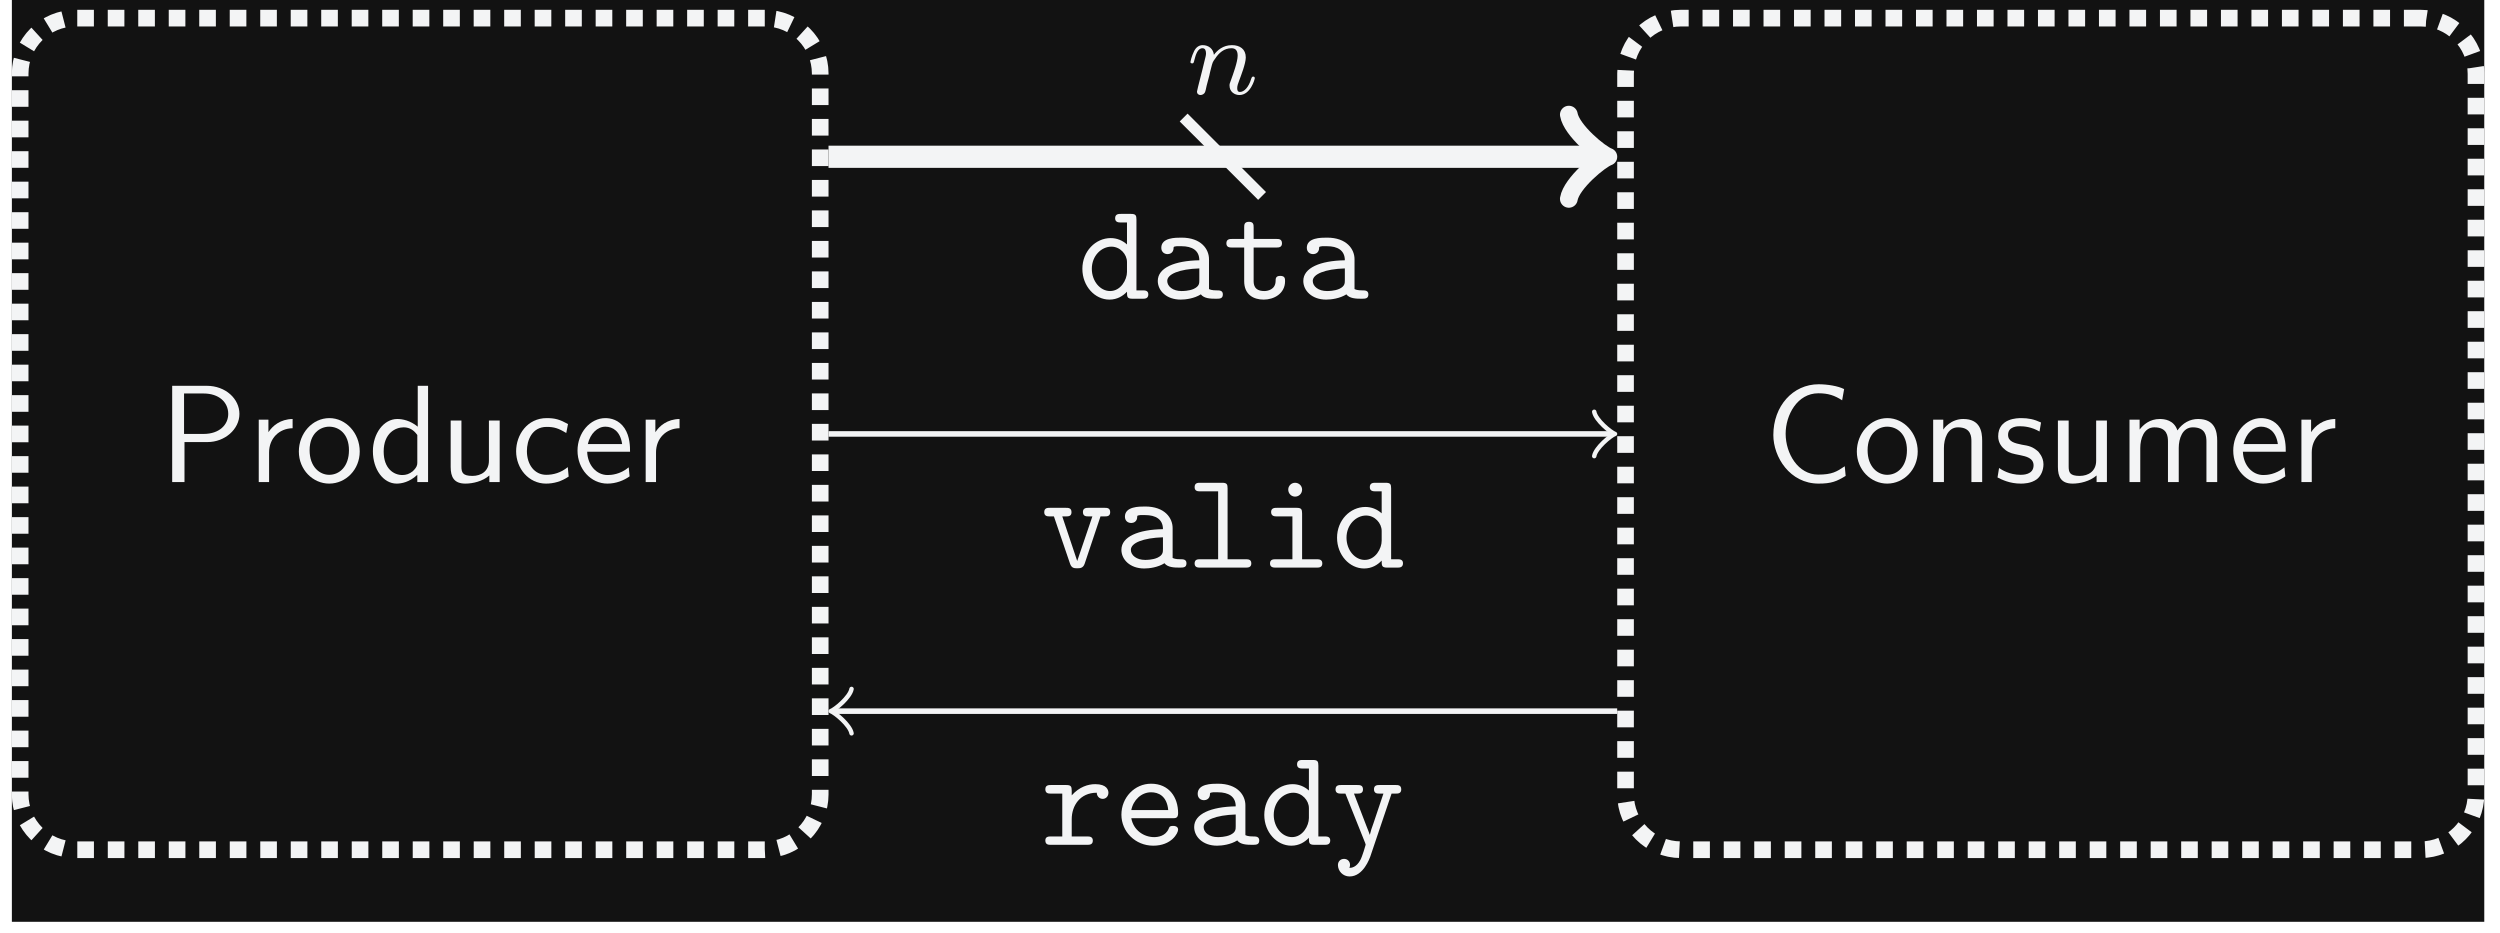
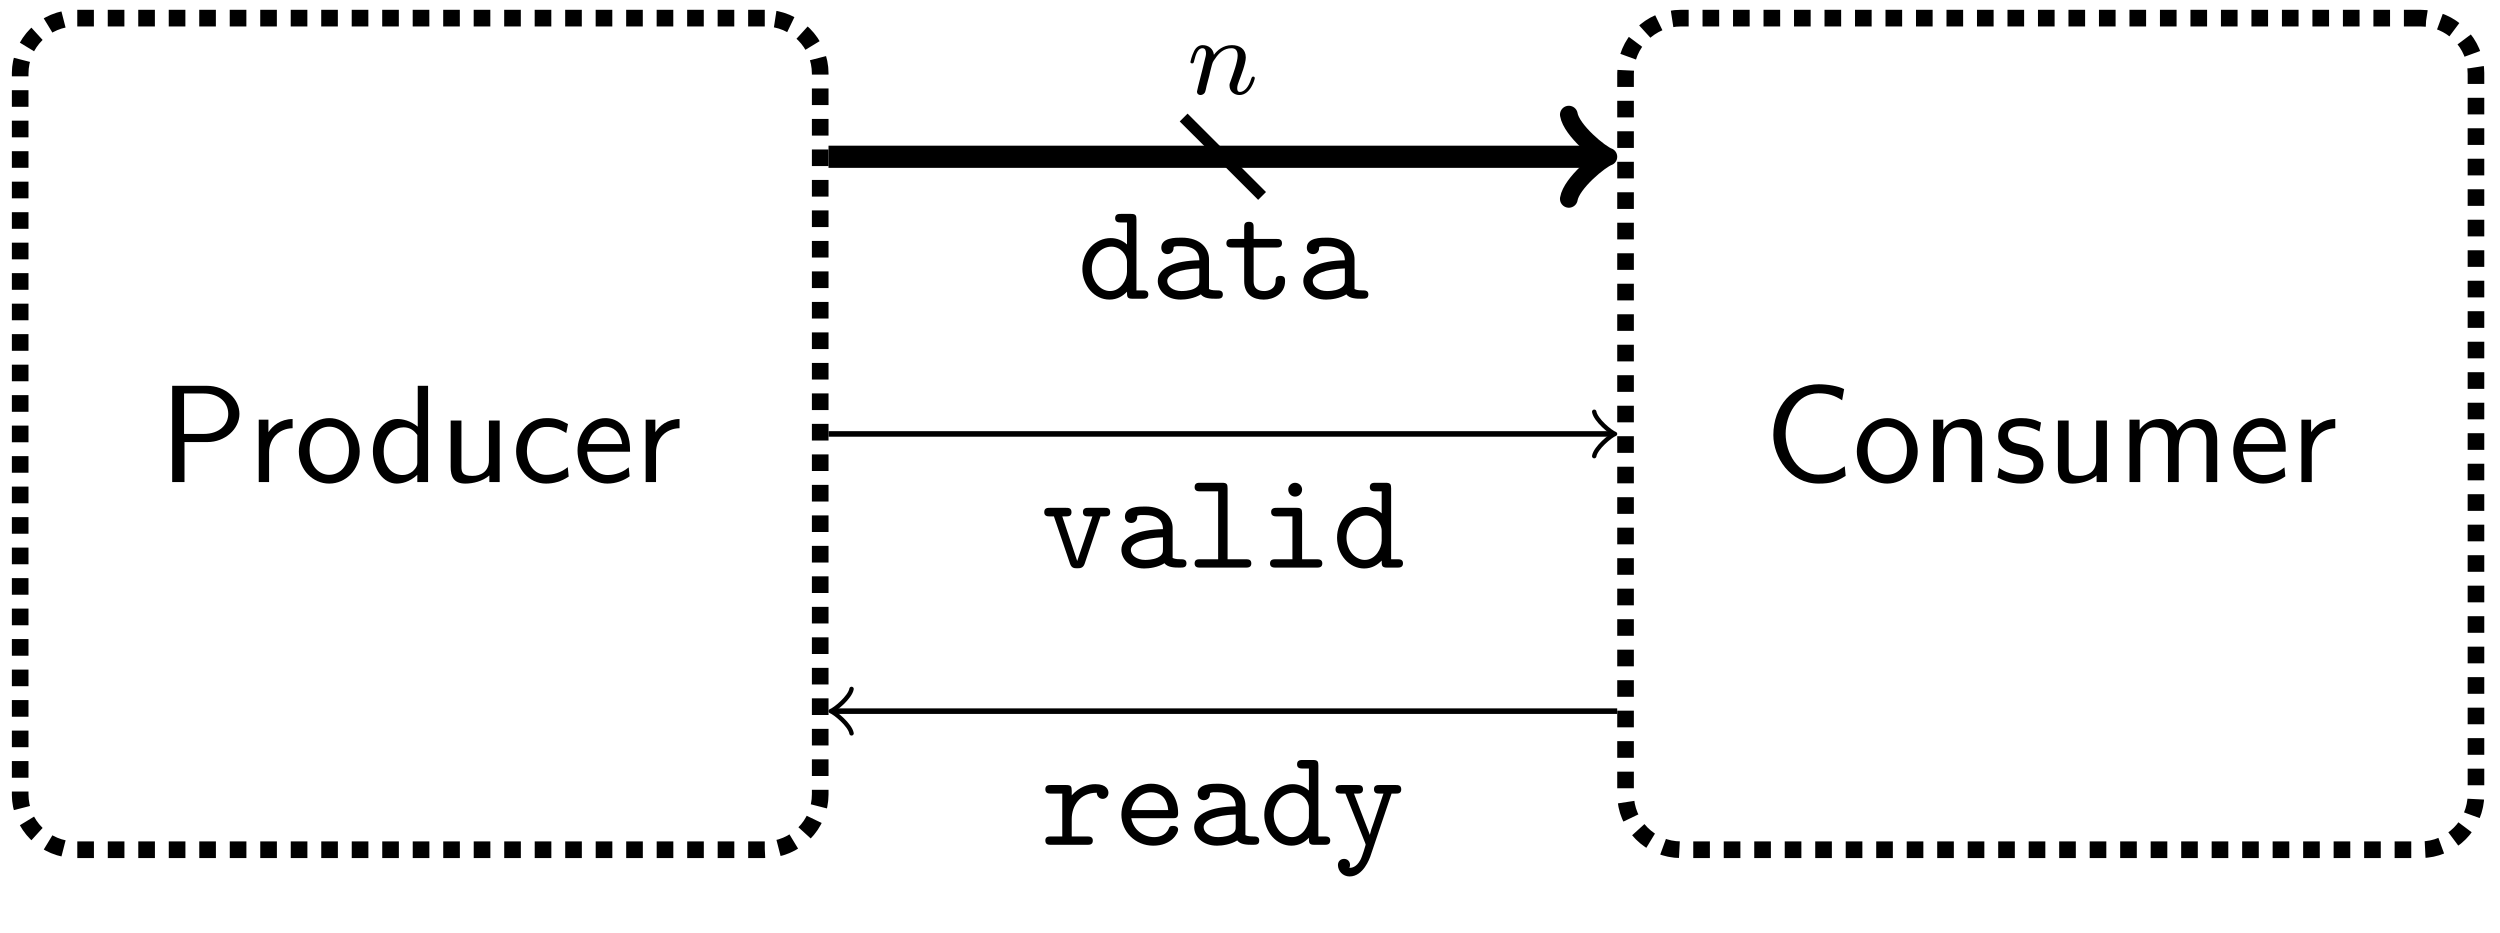
<svg xmlns="http://www.w3.org/2000/svg" xmlns:xlink="http://www.w3.org/1999/xlink" width="177.723pt" height="66.261pt" viewBox="0 0 177.723 66.261">
  <defs>
    <g>
      <g id="glyph-0-0">
        <path d="M 3.469 -2.844 C 4.688 -2.844 5.734 -3.75 5.734 -4.844 C 5.734 -5.906 4.766 -6.844 3.406 -6.844 L 0.953 -6.844 L 0.953 0 L 1.828 0 L 1.828 -2.844 Z M 3.188 -6.297 C 4.266 -6.297 4.938 -5.688 4.938 -4.844 C 4.938 -4.078 4.312 -3.422 3.188 -3.422 L 1.797 -3.422 L 1.797 -6.297 Z M 3.188 -6.297 " />
      </g>
      <g id="glyph-0-1">
        <path d="M 1.547 -2.109 C 1.547 -3.094 2.25 -3.812 3.219 -3.828 L 3.219 -4.484 C 2.344 -4.469 1.797 -4 1.5 -3.547 L 1.5 -4.438 L 0.812 -4.438 L 0.812 0 L 1.547 0 Z M 1.547 -2.109 " />
      </g>
      <g id="glyph-0-2">
        <path d="M 4.625 -2.172 C 4.625 -3.484 3.641 -4.547 2.469 -4.547 C 1.25 -4.547 0.297 -3.453 0.297 -2.172 C 0.297 -0.875 1.297 0.109 2.453 0.109 C 3.641 0.109 4.625 -0.891 4.625 -2.172 Z M 2.453 -0.516 C 1.781 -0.516 1.062 -1.078 1.062 -2.266 C 1.062 -3.453 1.812 -3.938 2.453 -3.938 C 3.141 -3.938 3.859 -3.438 3.859 -2.266 C 3.859 -1.109 3.188 -0.516 2.453 -0.516 Z M 2.453 -0.516 " />
      </g>
      <g id="glyph-0-3">
        <path d="M 4.281 -6.844 L 3.547 -6.844 L 3.547 -3.938 C 3.016 -4.375 2.469 -4.484 2.094 -4.484 C 1.125 -4.484 0.359 -3.453 0.359 -2.188 C 0.359 -0.891 1.109 0.109 2.047 0.109 C 2.375 0.109 2.953 0.016 3.516 -0.516 L 3.516 0 L 4.281 0 Z M 3.516 -1.375 C 3.516 -1.234 3.5 -1.062 3.188 -0.766 C 2.953 -0.578 2.719 -0.5 2.453 -0.5 C 1.844 -0.5 1.125 -0.953 1.125 -2.172 C 1.125 -3.484 1.969 -3.891 2.547 -3.891 C 3 -3.891 3.297 -3.656 3.516 -3.344 Z M 3.516 -1.375 " />
      </g>
      <g id="glyph-0-4">
        <path d="M 4.281 -4.375 L 3.516 -4.375 L 3.516 -1.516 C 3.516 -0.781 2.969 -0.438 2.344 -0.438 C 1.641 -0.438 1.562 -0.688 1.562 -1.109 L 1.562 -4.375 L 0.797 -4.375 L 0.797 -1.078 C 0.797 -0.359 1.031 0.109 1.844 0.109 C 2.359 0.109 3.062 -0.047 3.547 -0.469 L 3.547 0 L 4.281 0 Z M 4.281 -4.375 " />
      </g>
      <g id="glyph-0-5">
        <path d="M 4.047 -4.125 C 3.453 -4.453 3.125 -4.547 2.531 -4.547 C 1.156 -4.547 0.359 -3.359 0.359 -2.188 C 0.359 -0.969 1.25 0.109 2.484 0.109 C 3.016 0.109 3.562 -0.031 4.094 -0.391 L 4.031 -1.062 C 3.531 -0.656 3 -0.516 2.5 -0.516 C 1.672 -0.516 1.125 -1.234 1.125 -2.203 C 1.125 -2.969 1.484 -3.922 2.531 -3.922 C 3.047 -3.922 3.375 -3.828 3.922 -3.484 Z M 4.047 -4.125 " />
      </g>
      <g id="glyph-0-6">
        <path d="M 4.078 -2.156 C 4.078 -2.5 4.078 -3.234 3.688 -3.828 C 3.281 -4.438 2.688 -4.547 2.328 -4.547 C 1.234 -4.547 0.344 -3.5 0.344 -2.234 C 0.344 -0.922 1.297 0.109 2.469 0.109 C 3.094 0.109 3.656 -0.125 4.047 -0.406 L 3.984 -1.047 C 3.359 -0.531 2.719 -0.5 2.484 -0.5 C 1.703 -0.5 1.062 -1.188 1.031 -2.156 Z M 1.078 -2.703 C 1.25 -3.453 1.766 -3.938 2.328 -3.938 C 2.844 -3.938 3.391 -3.609 3.516 -2.703 Z M 1.078 -2.703 " />
      </g>
      <g id="glyph-0-7">
        <path d="M 5.734 -1.125 C 5.156 -0.734 4.828 -0.531 3.844 -0.531 C 2.422 -0.531 1.531 -2.016 1.531 -3.438 C 1.531 -4.766 2.359 -6.312 3.859 -6.312 C 4.562 -6.312 5.016 -6.156 5.547 -5.812 L 5.688 -6.609 C 5.266 -6.828 4.5 -6.953 3.875 -6.953 C 2.047 -6.953 0.656 -5.406 0.656 -3.344 C 0.656 -1.781 1.828 0.109 3.875 0.109 C 4.781 0.109 5.156 -0.047 5.797 -0.438 Z M 5.734 -1.125 " />
      </g>
      <g id="glyph-0-8">
        <path d="M 4.281 -2.938 C 4.281 -3.594 4.141 -4.484 2.938 -4.484 C 2.047 -4.484 1.562 -3.812 1.516 -3.734 L 1.516 -4.438 L 0.797 -4.438 L 0.797 0 L 1.562 0 L 1.562 -2.422 C 1.562 -3.062 1.812 -3.891 2.562 -3.891 C 3.516 -3.891 3.516 -3.188 3.516 -2.875 L 3.516 0 L 4.281 0 Z M 4.281 -2.938 " />
      </g>
      <g id="glyph-0-9">
        <path d="M 3.375 -4.234 C 2.875 -4.469 2.469 -4.547 1.969 -4.547 C 1.719 -4.547 0.328 -4.547 0.328 -3.25 C 0.328 -2.766 0.609 -2.453 0.859 -2.266 C 1.156 -2.047 1.375 -2.016 1.922 -1.906 C 2.281 -1.828 2.844 -1.719 2.844 -1.188 C 2.844 -0.516 2.078 -0.516 1.922 -0.516 C 1.125 -0.516 0.578 -0.875 0.391 -1 L 0.281 -0.328 C 0.594 -0.172 1.141 0.109 1.938 0.109 C 2.109 0.109 2.656 0.109 3.078 -0.203 C 3.375 -0.438 3.547 -0.844 3.547 -1.266 C 3.547 -1.797 3.188 -2.141 3.172 -2.172 C 2.781 -2.516 2.516 -2.578 2.016 -2.656 C 1.484 -2.766 1.031 -2.875 1.031 -3.359 C 1.031 -3.969 1.734 -3.969 1.859 -3.969 C 2.172 -3.969 2.703 -3.922 3.266 -3.594 Z M 3.375 -4.234 " />
      </g>
      <g id="glyph-0-10">
        <path d="M 7.031 -2.938 C 7.031 -3.594 6.875 -4.484 5.672 -4.484 C 5.094 -4.484 4.578 -4.203 4.203 -3.672 C 3.953 -4.422 3.266 -4.484 2.953 -4.484 C 2.234 -4.484 1.781 -4.078 1.516 -3.734 L 1.516 -4.438 L 0.797 -4.438 L 0.797 0 L 1.562 0 L 1.562 -2.422 C 1.562 -3.094 1.828 -3.891 2.562 -3.891 C 3.484 -3.891 3.531 -3.25 3.531 -2.875 L 3.531 0 L 4.297 0 L 4.297 -2.422 C 4.297 -3.094 4.562 -3.891 5.297 -3.891 C 6.219 -3.891 6.266 -3.25 6.266 -2.875 L 6.266 0 L 7.031 0 Z M 7.031 -2.938 " />
      </g>
      <g id="glyph-1-0">
        <path d="M 1.578 -1.297 C 1.594 -1.406 1.672 -1.703 1.703 -1.828 C 1.812 -2.25 1.812 -2.266 2 -2.516 C 2.25 -2.906 2.625 -3.25 3.156 -3.25 C 3.438 -3.25 3.594 -3.094 3.594 -2.719 C 3.594 -2.281 3.266 -1.391 3.125 -1 C 3.016 -0.734 3.016 -0.688 3.016 -0.594 C 3.016 -0.141 3.391 0.078 3.719 0.078 C 4.5 0.078 4.812 -1.031 4.812 -1.125 C 4.812 -1.203 4.75 -1.234 4.703 -1.234 C 4.609 -1.234 4.594 -1.172 4.562 -1.094 C 4.375 -0.453 4.047 -0.141 3.75 -0.141 C 3.625 -0.141 3.562 -0.219 3.562 -0.406 C 3.562 -0.578 3.625 -0.75 3.703 -0.953 C 3.812 -1.25 4.172 -2.156 4.172 -2.594 C 4.172 -3.188 3.75 -3.469 3.188 -3.469 C 2.547 -3.469 2.141 -3.094 1.906 -2.781 C 1.859 -3.219 1.516 -3.469 1.109 -3.469 C 0.828 -3.469 0.625 -3.297 0.5 -3.047 C 0.312 -2.672 0.234 -2.281 0.234 -2.266 C 0.234 -2.203 0.297 -2.172 0.359 -2.172 C 0.453 -2.172 0.469 -2.203 0.516 -2.406 C 0.609 -2.781 0.75 -3.25 1.094 -3.25 C 1.297 -3.25 1.344 -3.062 1.344 -2.875 C 1.344 -2.734 1.297 -2.594 1.234 -2.328 C 1.219 -2.266 1.109 -1.797 1.078 -1.688 L 0.781 -0.516 C 0.75 -0.391 0.703 -0.203 0.703 -0.172 C 0.703 0.016 0.844 0.078 0.953 0.078 C 1.094 0.078 1.219 -0.016 1.266 -0.109 C 1.297 -0.156 1.359 -0.422 1.391 -0.594 Z M 1.578 -1.297 " />
      </g>
      <g id="glyph-2-0">
        <path d="M 3.531 -0.5 C 3.531 -0.141 3.531 0 3.922 0 L 4.641 0 C 4.797 0 5.047 0 5.047 -0.312 C 5.047 -0.594 4.797 -0.594 4.656 -0.594 L 4.203 -0.594 L 4.203 -5.625 C 4.203 -5.922 4.156 -6.031 3.812 -6.031 L 3.094 -6.031 C 2.938 -6.031 2.688 -6.031 2.688 -5.719 C 2.688 -5.422 2.953 -5.422 3.094 -5.422 L 3.531 -5.422 L 3.531 -3.859 C 3.203 -4.156 2.797 -4.312 2.375 -4.312 C 1.297 -4.312 0.359 -3.375 0.359 -2.125 C 0.359 -0.891 1.25 0.062 2.281 0.062 C 2.844 0.062 3.25 -0.203 3.531 -0.5 Z M 3.531 -2.609 L 3.531 -1.906 C 3.531 -1.359 3.094 -0.547 2.328 -0.547 C 1.625 -0.547 1.031 -1.25 1.031 -2.125 C 1.031 -3.062 1.719 -3.703 2.422 -3.703 C 3.047 -3.703 3.531 -3.156 3.531 -2.609 Z M 3.531 -2.609 " />
      </g>
      <g id="glyph-2-1">
        <path d="M 3.609 -0.312 C 3.828 -0.016 4.297 0 4.672 0 C 4.953 0 5.172 0 5.172 -0.312 C 5.172 -0.594 4.922 -0.594 4.766 -0.594 C 4.359 -0.594 4.266 -0.656 4.188 -0.688 L 4.188 -2.812 C 4.188 -3.516 3.641 -4.344 2.234 -4.344 C 1.797 -4.344 0.797 -4.344 0.797 -3.625 C 0.797 -3.328 1 -3.172 1.25 -3.172 C 1.391 -3.172 1.672 -3.25 1.672 -3.625 C 1.672 -3.703 1.688 -3.703 1.891 -3.734 C 2.016 -3.734 2.156 -3.734 2.234 -3.734 C 2.984 -3.734 3.5 -3.438 3.5 -2.734 C 1.75 -2.703 0.547 -2.203 0.547 -1.266 C 0.547 -0.578 1.156 0.062 2.172 0.062 C 2.531 0.062 3.141 -0.016 3.609 -0.312 Z M 3.5 -2.156 L 3.5 -1.328 C 3.5 -1.094 3.5 -0.891 3.109 -0.703 C 2.766 -0.547 2.312 -0.547 2.234 -0.547 C 1.625 -0.547 1.219 -0.875 1.219 -1.266 C 1.219 -1.75 2.078 -2.109 3.5 -2.156 Z M 3.5 -2.156 " />
      </g>
      <g id="glyph-2-2">
        <path d="M 2.188 -3.641 L 3.812 -3.641 C 3.953 -3.641 4.203 -3.641 4.203 -3.938 C 4.203 -4.25 3.969 -4.25 3.812 -4.25 L 2.188 -4.25 L 2.188 -5.062 C 2.188 -5.25 2.188 -5.469 1.859 -5.469 C 1.516 -5.469 1.516 -5.25 1.516 -5.062 L 1.516 -4.25 L 0.656 -4.25 C 0.5 -4.25 0.25 -4.25 0.25 -3.938 C 0.25 -3.641 0.5 -3.641 0.641 -3.641 L 1.516 -3.641 L 1.516 -1.25 C 1.516 -0.297 2.172 0.062 2.906 0.062 C 3.625 0.062 4.422 -0.359 4.422 -1.25 C 4.422 -1.422 4.422 -1.625 4.078 -1.625 C 3.75 -1.625 3.75 -1.422 3.75 -1.25 C 3.734 -0.641 3.172 -0.547 2.953 -0.547 C 2.188 -0.547 2.188 -1.062 2.188 -1.297 Z M 2.188 -3.641 " />
      </g>
      <g id="glyph-2-3">
        <path d="M 4.234 -3.641 L 4.531 -3.641 C 4.688 -3.641 4.922 -3.641 4.922 -3.938 C 4.922 -4.25 4.688 -4.25 4.531 -4.25 L 3.375 -4.25 C 3.234 -4.25 2.984 -4.25 2.984 -3.953 C 2.984 -3.641 3.219 -3.641 3.375 -3.641 L 3.656 -3.641 L 2.578 -0.469 L 1.516 -3.641 L 1.781 -3.641 C 1.938 -3.641 2.172 -3.641 2.172 -3.938 C 2.172 -4.25 1.938 -4.25 1.781 -4.25 L 0.625 -4.25 C 0.469 -4.25 0.234 -4.25 0.234 -3.938 C 0.234 -3.641 0.484 -3.641 0.625 -3.641 L 0.922 -3.641 L 2.062 -0.297 C 2.172 0.047 2.375 0.047 2.578 0.047 C 2.766 0.047 3 0.047 3.109 -0.281 Z M 4.234 -3.641 " />
      </g>
      <g id="glyph-2-4">
        <path d="M 2.922 -5.625 C 2.922 -5.922 2.875 -6.031 2.531 -6.031 L 0.969 -6.031 C 0.812 -6.031 0.578 -6.031 0.578 -5.719 C 0.578 -5.422 0.828 -5.422 0.969 -5.422 L 2.25 -5.422 L 2.25 -0.594 L 0.969 -0.594 C 0.812 -0.594 0.578 -0.594 0.578 -0.297 C 0.578 0 0.828 0 0.969 0 L 4.203 0 C 4.359 0 4.609 0 4.609 -0.297 C 4.609 -0.594 4.375 -0.594 4.203 -0.594 L 2.922 -0.594 Z M 2.922 -5.625 " />
      </g>
      <g id="glyph-2-5">
        <path d="M 3.047 -3.844 C 3.047 -4.156 2.984 -4.25 2.656 -4.25 L 1.25 -4.25 C 1.109 -4.25 0.844 -4.25 0.844 -3.953 C 0.844 -3.641 1.109 -3.641 1.25 -3.641 L 2.359 -3.641 L 2.359 -0.594 L 1.172 -0.594 C 1.016 -0.594 0.766 -0.594 0.766 -0.297 C 0.766 0 1.031 0 1.172 0 L 4.078 0 C 4.234 0 4.484 0 4.484 -0.297 C 4.484 -0.594 4.234 -0.594 4.078 -0.594 L 3.047 -0.594 Z M 3.047 -5.547 C 3.047 -5.812 2.828 -6.031 2.547 -6.031 C 2.281 -6.031 2.062 -5.812 2.062 -5.547 C 2.062 -5.266 2.281 -5.047 2.547 -5.047 C 2.828 -5.047 3.047 -5.266 3.047 -5.547 Z M 3.047 -5.547 " />
      </g>
      <g id="glyph-2-6">
        <path d="M 2.188 -1.828 C 2.188 -2.766 2.766 -3.703 3.969 -3.703 C 3.969 -3.469 4.141 -3.266 4.391 -3.266 C 4.609 -3.266 4.797 -3.438 4.797 -3.703 C 4.797 -3.891 4.688 -4.312 3.859 -4.312 C 3.359 -4.312 2.734 -4.125 2.188 -3.516 L 2.188 -3.844 C 2.188 -4.156 2.125 -4.25 1.797 -4.25 L 0.703 -4.25 C 0.562 -4.25 0.312 -4.25 0.312 -3.953 C 0.312 -3.641 0.547 -3.641 0.703 -3.641 L 1.516 -3.641 L 1.516 -0.594 L 0.703 -0.594 C 0.562 -0.594 0.312 -0.594 0.312 -0.312 C 0.312 0 0.547 0 0.703 0 L 3.281 0 C 3.438 0 3.688 0 3.688 -0.297 C 3.688 -0.594 3.438 -0.594 3.281 -0.594 L 2.188 -0.594 Z M 2.188 -1.828 " />
      </g>
      <g id="glyph-2-7">
        <path d="M 4.188 -1.891 C 4.391 -1.891 4.578 -1.891 4.578 -2.25 C 4.578 -3.375 3.938 -4.344 2.656 -4.344 C 1.484 -4.344 0.547 -3.359 0.547 -2.141 C 0.547 -0.938 1.531 0.062 2.812 0.062 C 4.109 0.062 4.578 -0.828 4.578 -1.078 C 4.578 -1.344 4.281 -1.344 4.234 -1.344 C 4.047 -1.344 3.969 -1.328 3.906 -1.141 C 3.688 -0.625 3.156 -0.547 2.875 -0.547 C 2.141 -0.547 1.406 -1.031 1.25 -1.891 Z M 1.25 -2.469 C 1.391 -3.188 1.969 -3.734 2.656 -3.734 C 3.172 -3.734 3.781 -3.484 3.875 -2.469 Z M 1.25 -2.469 " />
      </g>
      <g id="glyph-2-8">
        <path d="M 4.234 -3.641 L 4.531 -3.641 C 4.688 -3.641 4.922 -3.641 4.922 -3.938 C 4.922 -4.25 4.688 -4.25 4.531 -4.25 L 3.375 -4.25 C 3.234 -4.25 2.984 -4.25 2.984 -3.953 C 2.984 -3.641 3.219 -3.641 3.375 -3.641 L 3.656 -3.641 L 2.953 -1.547 C 2.812 -1.188 2.766 -1 2.688 -0.703 C 2.625 -0.891 2.547 -1.094 2.469 -1.281 L 1.562 -3.641 L 1.797 -3.641 C 1.953 -3.641 2.203 -3.641 2.203 -3.938 C 2.203 -4.25 1.969 -4.25 1.797 -4.25 L 0.656 -4.25 C 0.5 -4.25 0.25 -4.25 0.25 -3.938 C 0.25 -3.641 0.5 -3.641 0.656 -3.641 L 0.953 -3.641 L 2.359 -0.125 C 2.391 -0.031 2.391 -0.016 2.391 0 C 2.391 0.016 2.156 0.828 2.016 1.078 C 1.734 1.609 1.375 1.641 1.234 1.641 C 1.234 1.641 1.281 1.562 1.281 1.422 C 1.281 1.188 1.109 1 0.859 1 C 0.594 1 0.422 1.188 0.422 1.438 C 0.422 1.859 0.766 2.25 1.25 2.25 C 2.234 2.25 2.672 0.953 2.719 0.844 Z M 4.234 -3.641 " />
      </g>
    </g>
    <clipPath id="clip-0">
      <path clip-rule="nonzero" d="M 0.844 0 L 176.605 0 L 176.605 65.531 L 0.844 65.531 Z M 0.844 0 " />
    </clipPath>
    <clipPath id="clip-1">
      <path clip-rule="nonzero" d="M 0.844 0 L 76 0 L 76 65.531 L 0.844 65.531 Z M 0.844 0 " />
    </clipPath>
    <clipPath id="clip-2">
      <path clip-rule="nonzero" d="M 98 0 L 176.605 0 L 176.605 65.531 L 98 65.531 Z M 98 0 " />
    </clipPath>
  </defs>
  <g clip-path="url(#clip-0)">
-     <path fill-rule="nonzero" fill="rgb(7.059%, 7.059%, 7.059%)" fill-opacity="1" d="M 0.844 65.531 L 176.605 65.531 L 176.605 0 L 0.844 0 Z M 0.844 65.531 " />
+     <path fill-rule="nonzero" fill="rgb(100%, 100%, 100%)" fill-opacity="1" d="M 0.844 65.531 L 176.605 65.531 L 176.605 0 L 0.844 0 Z M 0.844 65.531 " />
  </g>
  <g clip-path="url(#clip-1)">
-     <path fill="none" stroke-width="1.196" stroke-linecap="butt" stroke-linejoin="miter" stroke="rgb(95.293%, 95.685%, 96.077%)" stroke-opacity="1" stroke-dasharray="1.196 0.996" stroke-miterlimit="10" d="M 24.77 29.89 L -24.769 29.89 C -26.969 29.89 -28.754 28.104 -28.754 25.904 L -28.754 -25.902 C -28.754 -28.106 -26.969 -29.887 -24.769 -29.887 L 24.77 -29.887 C 26.97 -29.887 28.755 -28.106 28.755 -25.902 L 28.755 25.904 C 28.755 28.104 26.97 29.89 24.77 29.89 Z M 24.77 29.89 " transform="matrix(0.98897, 0, 0, -0.98897, 29.87042, 30.84895)" />
+     <path fill="none" stroke-width="1.196" stroke-linecap="butt" stroke-linejoin="miter" stroke="rgb(0%, 0%, 0%)" stroke-opacity="1" stroke-dasharray="1.196 0.996" stroke-miterlimit="10" d="M 24.77 29.89 L -24.769 29.89 C -26.969 29.89 -28.754 28.104 -28.754 25.904 L -28.754 -25.902 C -28.754 -28.106 -26.969 -29.887 -24.769 -29.887 L 24.77 -29.887 C 26.97 -29.887 28.755 -28.106 28.755 -25.902 L 28.755 25.904 C 28.755 28.104 26.97 29.89 24.77 29.89 Z M 24.77 29.89 " transform="matrix(0.98897, 0, 0, -0.98897, 29.87042, 30.84895)" />
  </g>
-   <g fill="rgb(95.293%, 95.685%, 96.077%)" fill-opacity="1">
+   <g fill="rgb(0%, 0%, 0%)" fill-opacity="1">
    <use xlink:href="#glyph-0-0" x="11.287" y="34.27" />
    <use xlink:href="#glyph-0-1" x="17.582" y="34.27" />
    <use xlink:href="#glyph-0-2" x="20.948" y="34.27" />
  </g>
-   <g fill="rgb(95.293%, 95.685%, 96.077%)" fill-opacity="1">
+   <g fill="rgb(0%, 0%, 0%)" fill-opacity="1">
    <use xlink:href="#glyph-0-3" x="26.15" y="34.27" />
    <use xlink:href="#glyph-0-4" x="31.241" y="34.27" />
    <use xlink:href="#glyph-0-5" x="36.332" y="34.27" />
    <use xlink:href="#glyph-0-6" x="40.711" y="34.27" />
    <use xlink:href="#glyph-0-1" x="45.089" y="34.27" />
  </g>
  <g clip-path="url(#clip-2)">
-     <path fill="none" stroke-width="1.196" stroke-linecap="butt" stroke-linejoin="miter" stroke="rgb(95.293%, 95.685%, 96.077%)" stroke-opacity="1" stroke-dasharray="1.196 0.996" stroke-miterlimit="10" d="M 143.79 29.89 L 90.629 29.89 C 88.425 29.89 86.644 28.104 86.644 25.904 L 86.644 -25.902 C 86.644 -28.106 88.425 -29.887 90.629 -29.887 L 143.79 -29.887 C 145.99 -29.887 147.775 -28.106 147.775 -25.902 L 147.775 25.904 C 147.775 28.104 145.99 29.89 143.79 29.89 Z M 143.79 29.89 " transform="matrix(0.98897, 0, 0, -0.98897, 29.87042, 30.84895)" />
+     <path fill="none" stroke-width="1.196" stroke-linecap="butt" stroke-linejoin="miter" stroke="rgb(0%, 0%, 0%)" stroke-opacity="1" stroke-dasharray="1.196 0.996" stroke-miterlimit="10" d="M 143.79 29.89 L 90.629 29.89 C 88.425 29.89 86.644 28.104 86.644 25.904 L 86.644 -25.902 C 86.644 -28.106 88.425 -29.887 90.629 -29.887 L 143.79 -29.887 C 145.99 -29.887 147.775 -28.106 147.775 -25.902 L 147.775 25.904 C 147.775 28.104 145.99 29.89 143.79 29.89 Z M 143.79 29.89 " transform="matrix(0.98897, 0, 0, -0.98897, 29.87042, 30.84895)" />
  </g>
-   <g fill="rgb(95.293%, 95.685%, 96.077%)" fill-opacity="1">
+   <g fill="rgb(0%, 0%, 0%)" fill-opacity="1">
    <use xlink:href="#glyph-0-7" x="125.409" y="34.27" />
    <use xlink:href="#glyph-0-2" x="131.704" y="34.27" />
    <use xlink:href="#glyph-0-8" x="136.63" y="34.27" />
    <use xlink:href="#glyph-0-9" x="141.721" y="34.27" />
    <use xlink:href="#glyph-0-4" x="145.498" y="34.27" />
    <use xlink:href="#glyph-0-10" x="150.588" y="34.27" />
    <use xlink:href="#glyph-0-6" x="158.415" y="34.27" />
    <use xlink:href="#glyph-0-1" x="162.794" y="34.27" />
  </g>
-   <path fill="none" stroke-width="0.797" stroke-linecap="butt" stroke-linejoin="miter" stroke="rgb(95.293%, 95.685%, 96.077%)" stroke-opacity="1" stroke-miterlimit="10" d="M 54.879 22.744 L 60.516 17.108 " transform="matrix(0.98897, 0, 0, -0.98897, 29.87042, 30.84895)" />
-   <g fill="rgb(95.293%, 95.685%, 96.077%)" fill-opacity="1">
+   <path fill="none" stroke-width="0.797" stroke-linecap="butt" stroke-linejoin="miter" stroke="rgb(0%, 0%, 0%)" stroke-opacity="1" stroke-miterlimit="10" d="M 54.879 22.744 L 60.516 17.108 " transform="matrix(0.98897, 0, 0, -0.98897, 29.87042, 30.84895)" />
+   <g fill="rgb(0%, 0%, 0%)" fill-opacity="1">
    <use xlink:href="#glyph-1-0" x="84.39" y="6.678" />
  </g>
-   <path fill="none" stroke-width="1.594" stroke-linecap="butt" stroke-linejoin="miter" stroke="rgb(95.293%, 95.685%, 96.077%)" stroke-opacity="1" stroke-miterlimit="10" d="M 29.352 19.924 L 84.839 19.924 " transform="matrix(0.98897, 0, 0, -0.98897, 29.87042, 30.84895)" />
-   <path fill="none" stroke-width="1.275" stroke-linecap="round" stroke-linejoin="round" stroke="rgb(95.293%, 95.685%, 96.077%)" stroke-opacity="1" stroke-miterlimit="10" d="M -2.272 3.028 C -2.082 1.895 -0.001 0.188 0.568 -0.001 C -0.001 -0.191 -2.082 -1.893 -2.272 -3.027 " transform="matrix(0.98897, 0, 0, -0.98897, 113.7742, 11.14317)" />
-   <g fill="rgb(95.293%, 95.685%, 96.077%)" fill-opacity="1">
+   <path fill="none" stroke-width="1.594" stroke-linecap="butt" stroke-linejoin="miter" stroke="rgb(0%, 0%, 0%)" stroke-opacity="1" stroke-miterlimit="10" d="M 29.352 19.924 L 84.839 19.924 " transform="matrix(0.98897, 0, 0, -0.98897, 29.87042, 30.84895)" />
+   <path fill="none" stroke-width="1.275" stroke-linecap="round" stroke-linejoin="round" stroke="rgb(0%, 0%, 0%)" stroke-opacity="1" stroke-miterlimit="10" d="M -2.272 3.028 C -2.082 1.895 -0.001 0.188 0.568 -0.001 C -0.001 -0.191 -2.082 -1.893 -2.272 -3.027 " transform="matrix(0.98897, 0, 0, -0.98897, 113.7742, 11.14317)" />
+   <g fill="rgb(0%, 0%, 0%)" fill-opacity="1">
    <use xlink:href="#glyph-2-0" x="76.586" y="21.237" />
    <use xlink:href="#glyph-2-1" x="81.759" y="21.237" />
    <use xlink:href="#glyph-2-2" x="86.932" y="21.237" />
    <use xlink:href="#glyph-2-1" x="92.104" y="21.237" />
  </g>
-   <path fill="none" stroke-width="0.399" stroke-linecap="butt" stroke-linejoin="miter" stroke="rgb(95.293%, 95.685%, 96.077%)" stroke-opacity="1" stroke-miterlimit="10" d="M 29.352 0.001 L 85.585 0.001 " transform="matrix(0.98897, 0, 0, -0.98897, 29.87042, 30.84895)" />
-   <path fill="none" stroke-width="0.319" stroke-linecap="round" stroke-linejoin="round" stroke="rgb(95.293%, 95.685%, 96.077%)" stroke-opacity="1" stroke-miterlimit="10" d="M -1.194 1.593 C -1.096 0.997 -0.001 0.1 0.299 0.001 C -0.001 -0.101 -1.096 -0.998 -1.194 -1.594 " transform="matrix(0.98897, 0, 0, -0.98897, 114.5132, 30.84895)" />
-   <g fill="rgb(95.293%, 95.685%, 96.077%)" fill-opacity="1">
+   <path fill="none" stroke-width="0.399" stroke-linecap="butt" stroke-linejoin="miter" stroke="rgb(0%, 0%, 0%)" stroke-opacity="1" stroke-miterlimit="10" d="M 29.352 0.001 L 85.585 0.001 " transform="matrix(0.98897, 0, 0, -0.98897, 29.87042, 30.84895)" />
+   <path fill="none" stroke-width="0.319" stroke-linecap="round" stroke-linejoin="round" stroke="rgb(0%, 0%, 0%)" stroke-opacity="1" stroke-miterlimit="10" d="M -1.194 1.593 C -1.096 0.997 -0.001 0.1 0.299 0.001 C -0.001 -0.101 -1.096 -0.998 -1.194 -1.594 " transform="matrix(0.98897, 0, 0, -0.98897, 114.5132, 30.84895)" />
+   <g fill="rgb(0%, 0%, 0%)" fill-opacity="1">
    <use xlink:href="#glyph-2-3" x="74" y="40.351" />
    <use xlink:href="#glyph-2-1" x="79.173" y="40.351" />
    <use xlink:href="#glyph-2-4" x="84.346" y="40.351" />
    <use xlink:href="#glyph-2-5" x="89.518" y="40.351" />
    <use xlink:href="#glyph-2-0" x="94.691" y="40.351" />
  </g>
-   <path fill="none" stroke-width="0.399" stroke-linecap="butt" stroke-linejoin="miter" stroke="rgb(95.293%, 95.685%, 96.077%)" stroke-opacity="1" stroke-miterlimit="10" d="M 86.043 -19.926 L 29.81 -19.926 " transform="matrix(0.98897, 0, 0, -0.98897, 29.87042, 30.84895)" />
-   <path fill="none" stroke-width="0.319" stroke-linecap="round" stroke-linejoin="round" stroke="rgb(95.293%, 95.685%, 96.077%)" stroke-opacity="1" stroke-miterlimit="10" d="M -1.197 1.596 C -1.094 0.995 -0 0.099 0.3 -0 C -0 -0.099 -1.094 -0.995 -1.197 -1.596 " transform="matrix(-0.98897, 0, 0, 0.98897, 59.35136, 50.55472)" />
-   <g fill="rgb(95.293%, 95.685%, 96.077%)" fill-opacity="1">
+   <path fill="none" stroke-width="0.399" stroke-linecap="butt" stroke-linejoin="miter" stroke="rgb(0%, 0%, 0%)" stroke-opacity="1" stroke-miterlimit="10" d="M 86.043 -19.926 L 29.81 -19.926 " transform="matrix(0.98897, 0, 0, -0.98897, 29.87042, 30.84895)" />
+   <path fill="none" stroke-width="0.319" stroke-linecap="round" stroke-linejoin="round" stroke="rgb(0%, 0%, 0%)" stroke-opacity="1" stroke-miterlimit="10" d="M -1.197 1.596 C -1.094 0.995 -0 0.099 0.3 -0 C -0 -0.099 -1.094 -0.995 -1.197 -1.596 " transform="matrix(-0.98897, 0, 0, 0.98897, 59.35136, 50.55472)" />
+   <g fill="rgb(0%, 0%, 0%)" fill-opacity="1">
    <use xlink:href="#glyph-2-6" x="74" y="60.057" />
    <use xlink:href="#glyph-2-7" x="79.173" y="60.057" />
    <use xlink:href="#glyph-2-1" x="84.346" y="60.057" />
    <use xlink:href="#glyph-2-0" x="89.518" y="60.057" />
    <use xlink:href="#glyph-2-8" x="94.691" y="60.057" />
  </g>
</svg>
